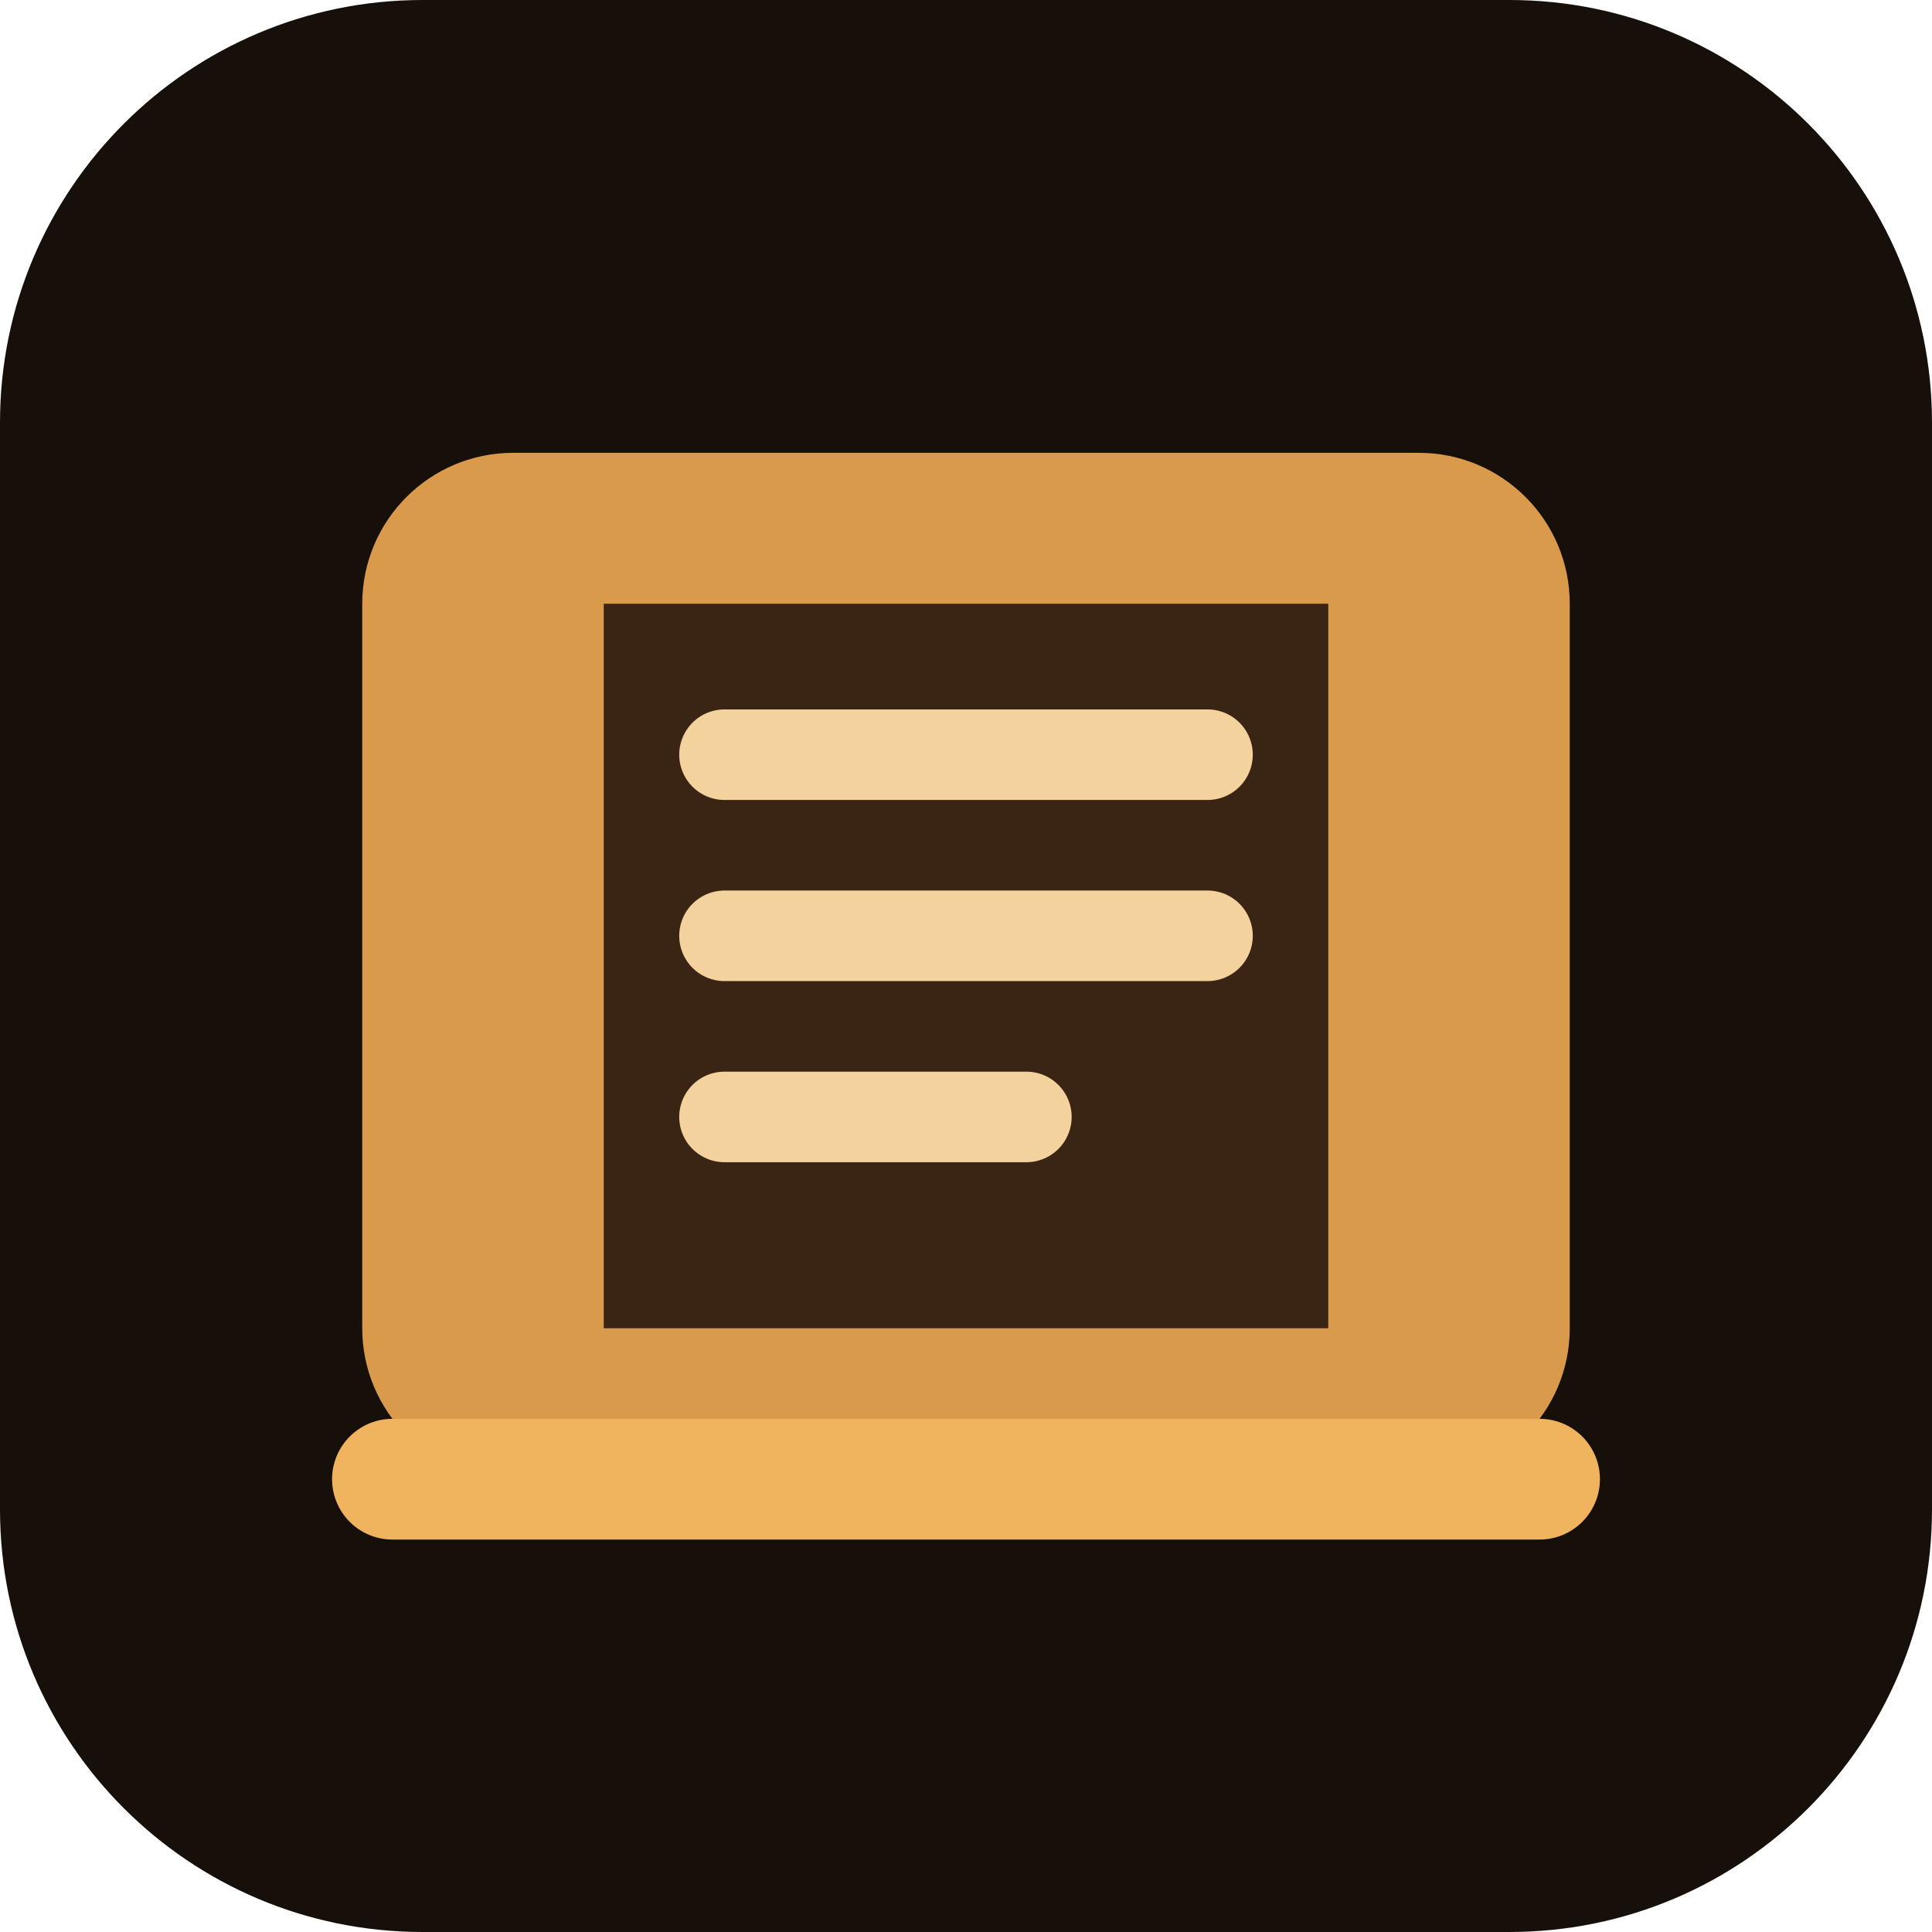
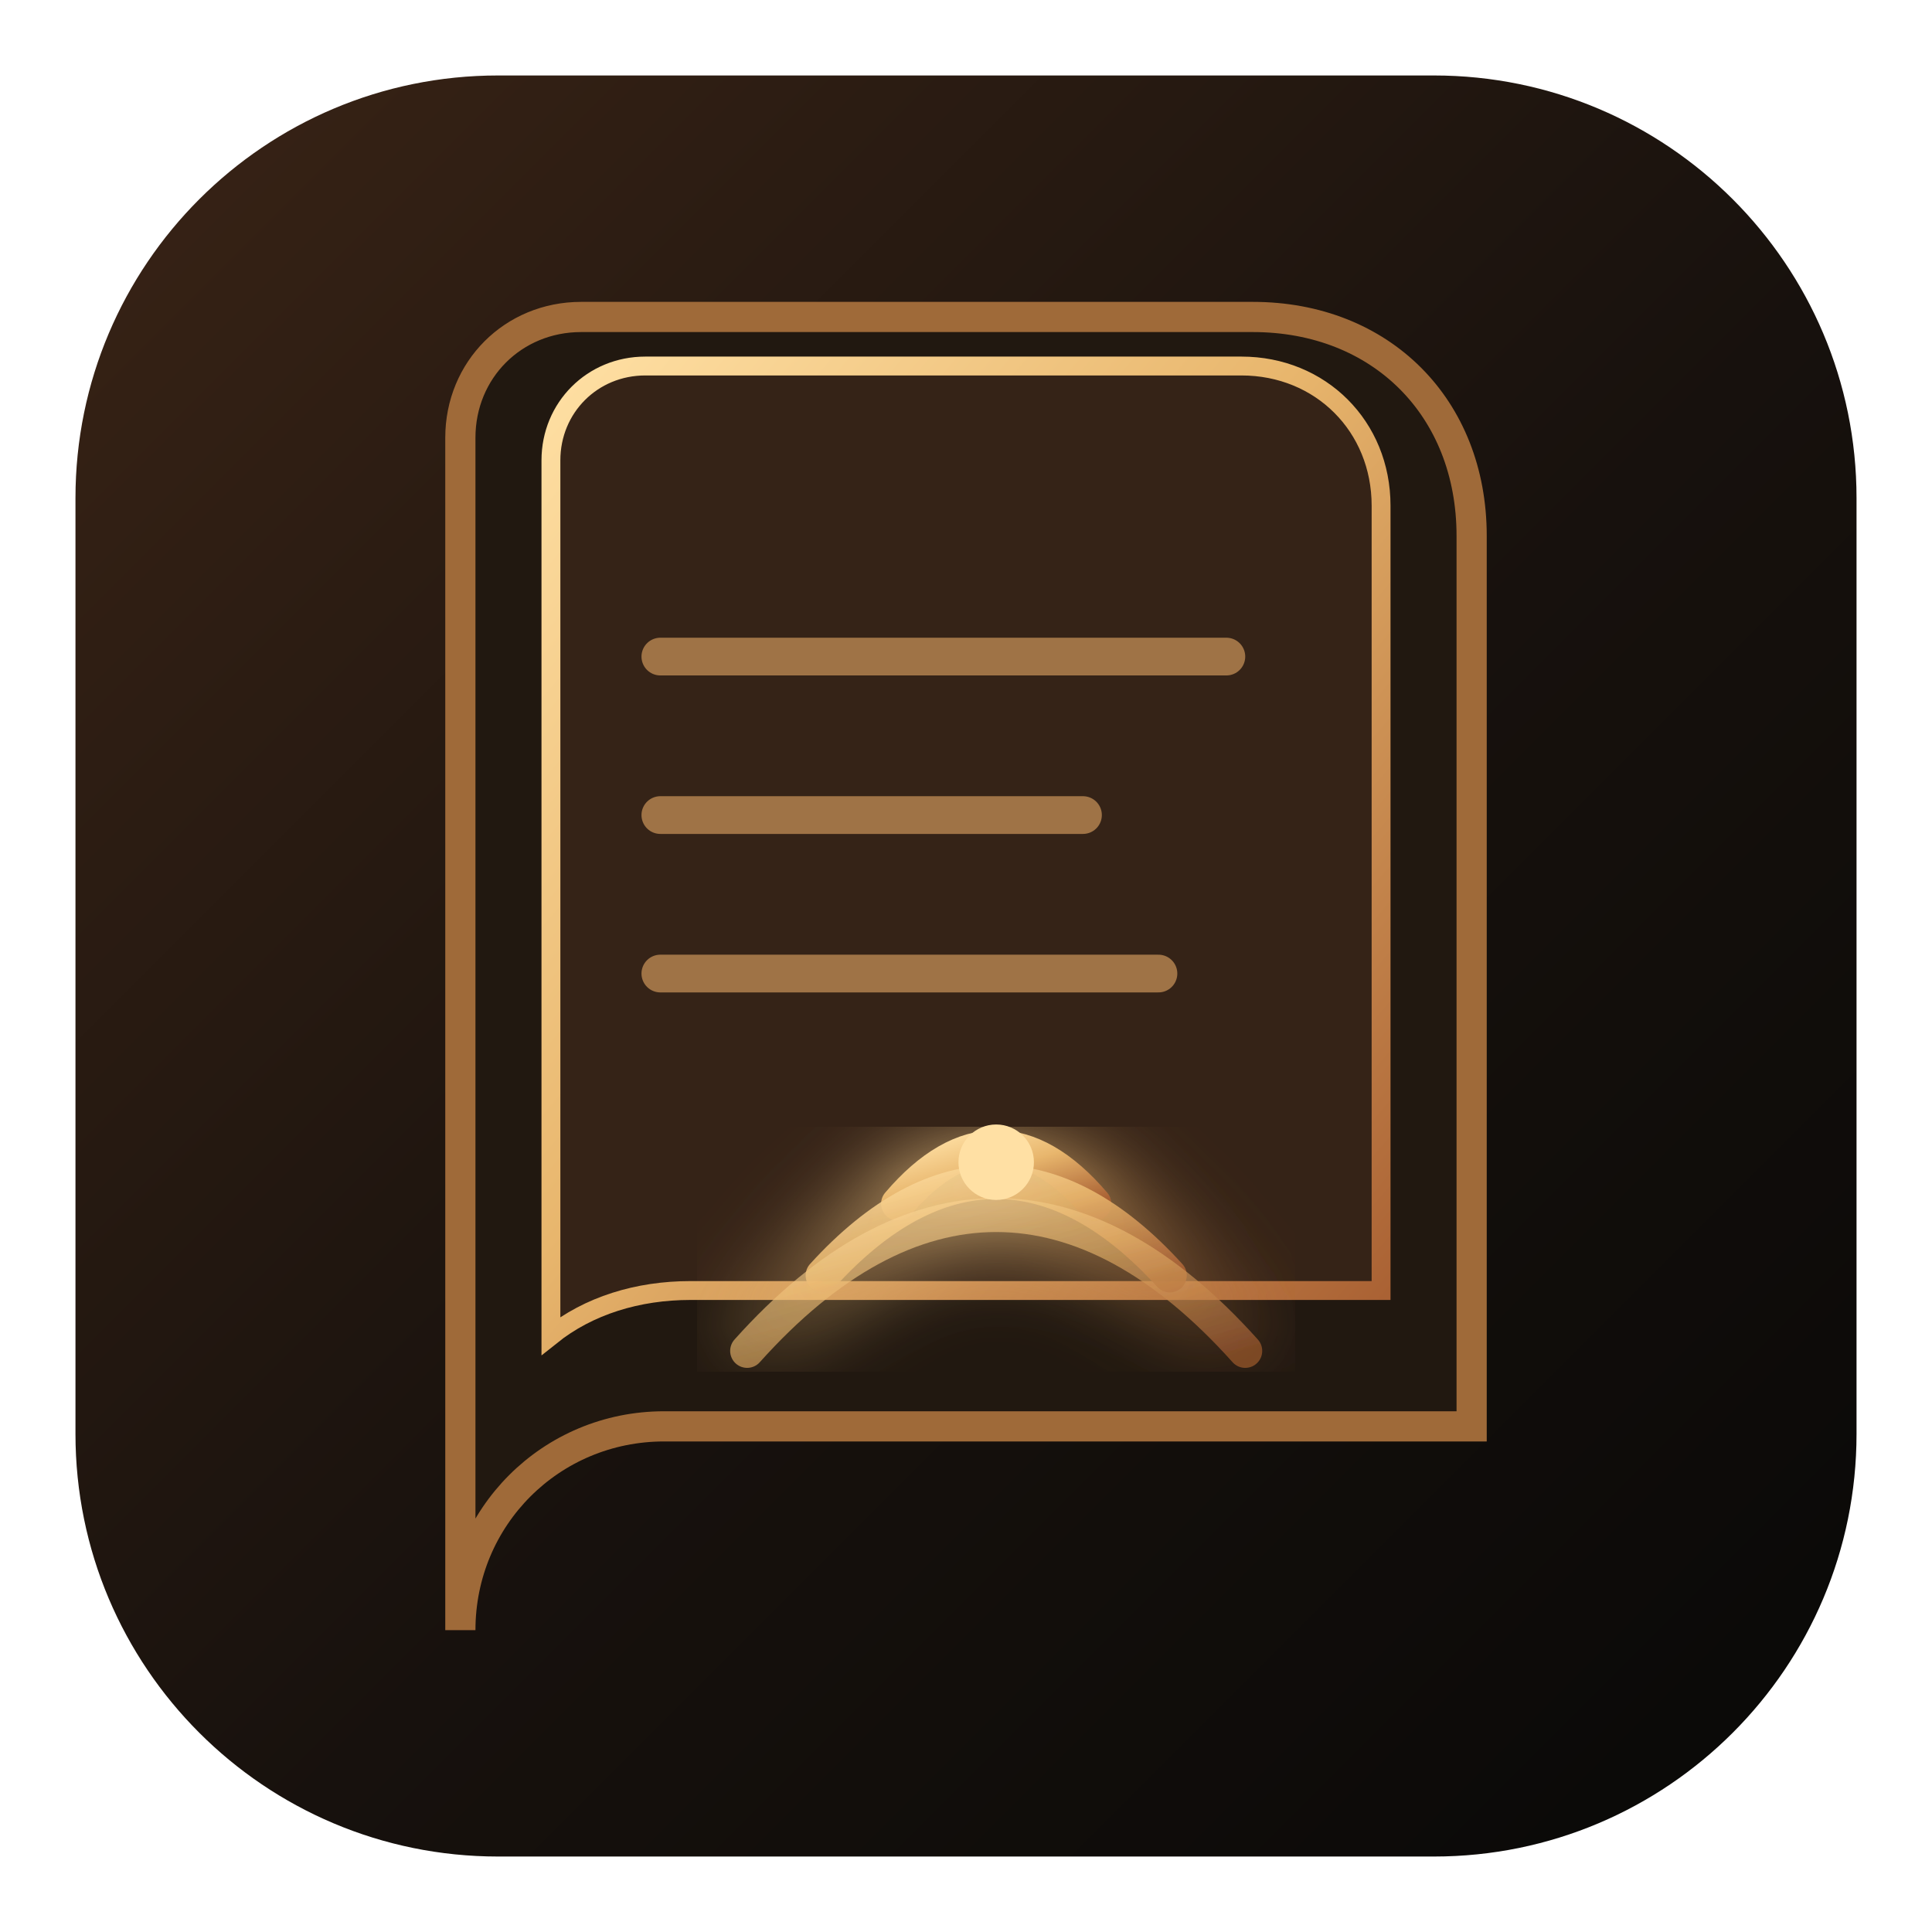
- <svg xmlns="http://www.w3.org/2000/svg" viewBox="0 0 64 64">
-   <rect width="64" height="64" rx="14" fill="#17100a" />
-   <rect x="12" y="15" width="40" height="34" rx="5" fill="#d99a4c" />
-   <path d="M20 20h24v24H20z" fill="#3a2414" />
-   <path d="M24 25h16M24 31h16M24 37h10" stroke="#f4d29d" stroke-width="3" stroke-linecap="round" />
-   <path d="M13 49h38" stroke="#f0b45f" stroke-width="4" stroke-linecap="round" />
+ <svg xmlns="http://www.w3.org/2000/svg" viewBox="0 0 512 512">
+   <defs>
+     <linearGradient id="bg" x1="0" y1="0" x2="1" y2="1">
+       <stop stop-color="#3a2416" />
+       <stop offset=".55" stop-color="#17110d" />
+       <stop offset="1" stop-color="#080807" />
+     </linearGradient>
+     <linearGradient id="gold" x1="0" y1="0" x2="1" y2="1">
+       <stop stop-color="#ffe0a4" />
+       <stop offset=".45" stop-color="#e8b66d" />
+       <stop offset="1" stop-color="#a85f32" />
+     </linearGradient>
+     <filter id="glow">
+       <feGaussianBlur stdDeviation="12" result="b" />
+       <feMerge>
+         <feMergeNode in="b" />
+         <feMergeNode in="SourceGraphic" />
+       </feMerge>
+     </filter>
+   </defs>
+   <rect x="20" y="20" width="472" height="472" rx="112" fill="url(#bg)" />
+   <path d="M122 116c0-18 14-32 32-32h178c34 0 58 24 58 58v236H176c-30 0-54 24-54 54V116Z" fill="#211810" stroke="#9f6a39" stroke-width="8" />
+   <path d="M146 122c0-14 11-25 25-25h158c21 0 37 16 37 37v208H183c-14 0-27 4-37 12V122Z" fill="#352317" stroke="url(#gold)" stroke-width="5" />
+   <path d="M175 174h150M175 216h112M175 258h132" stroke="#b98751" stroke-width="10" stroke-linecap="round" opacity=".8" />
+   <g fill="none" stroke="url(#gold)" stroke-linecap="round" filter="url(#glow)">
+     <path d="M238 319c17-20 35-20 52 0" stroke-width="9" />
+     <path d="M218 338c30-33 62-33 92 0" stroke-width="9" opacity=".9" />
+     <path d="M198 358c43-48 89-48 132 0" stroke-width="9" opacity=".65" />
+   </g>
+   <circle cx="264" cy="308" r="10" fill="#ffe0a4" />
</svg>
